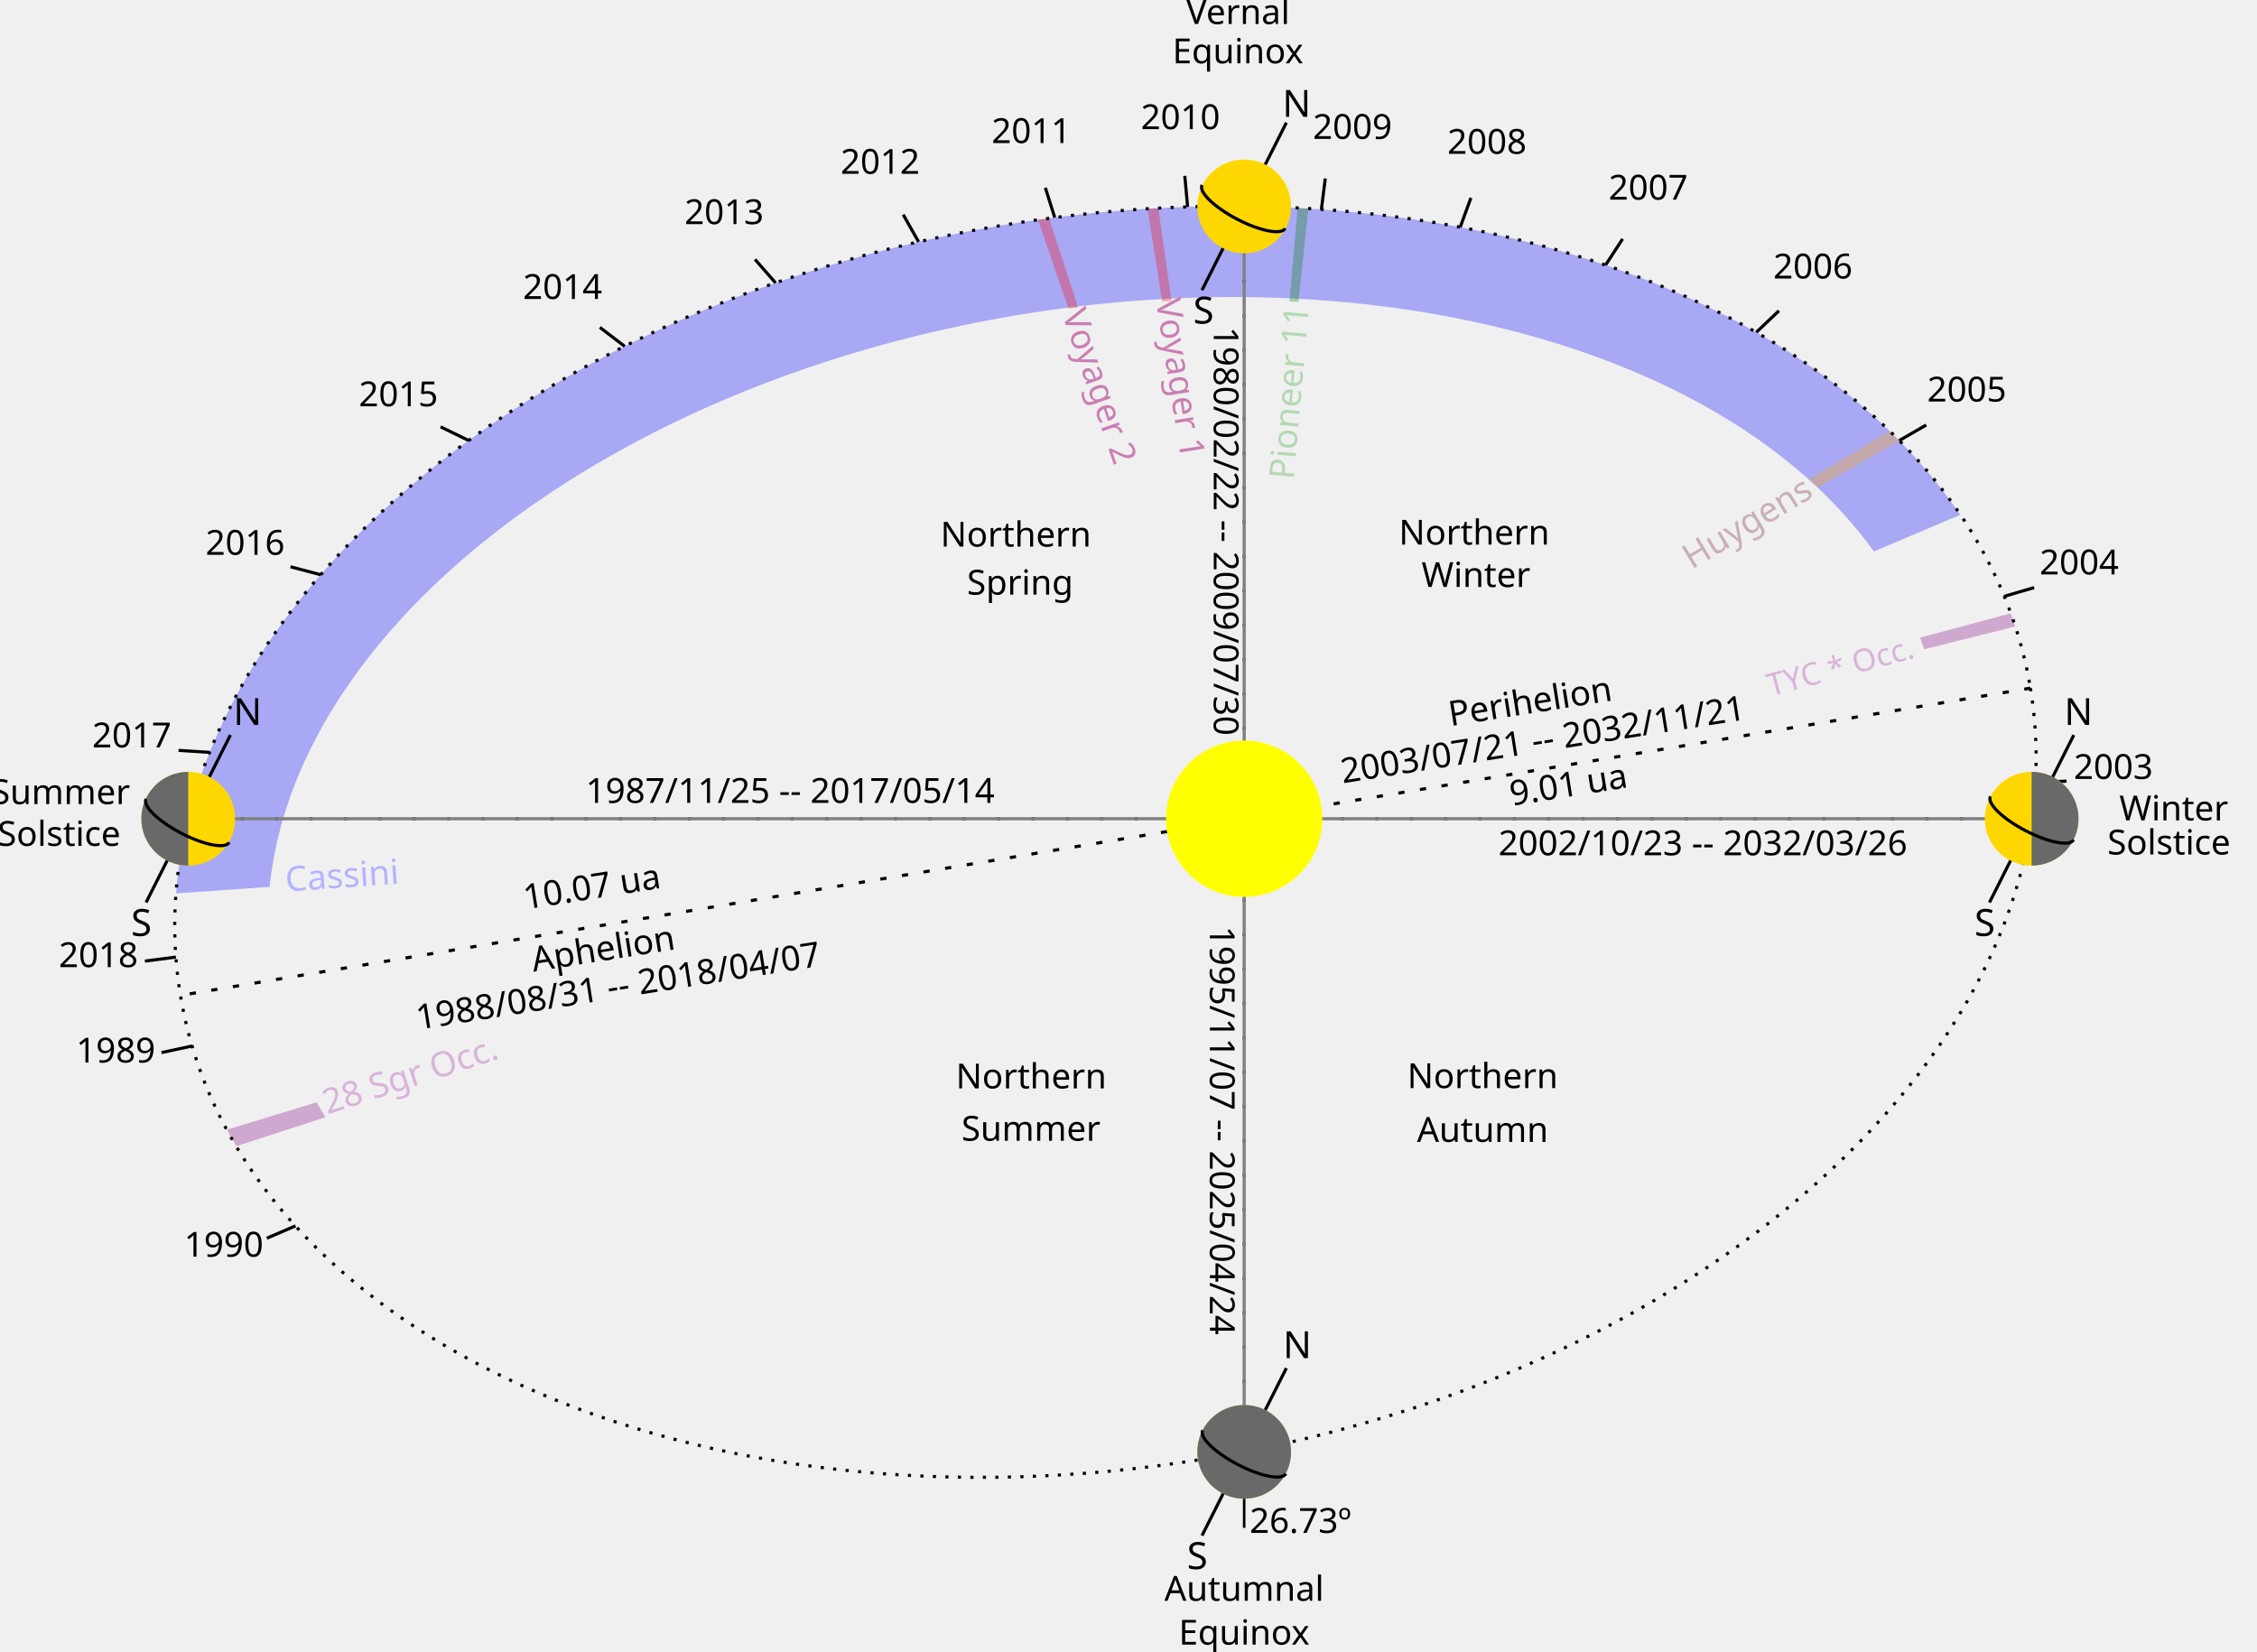
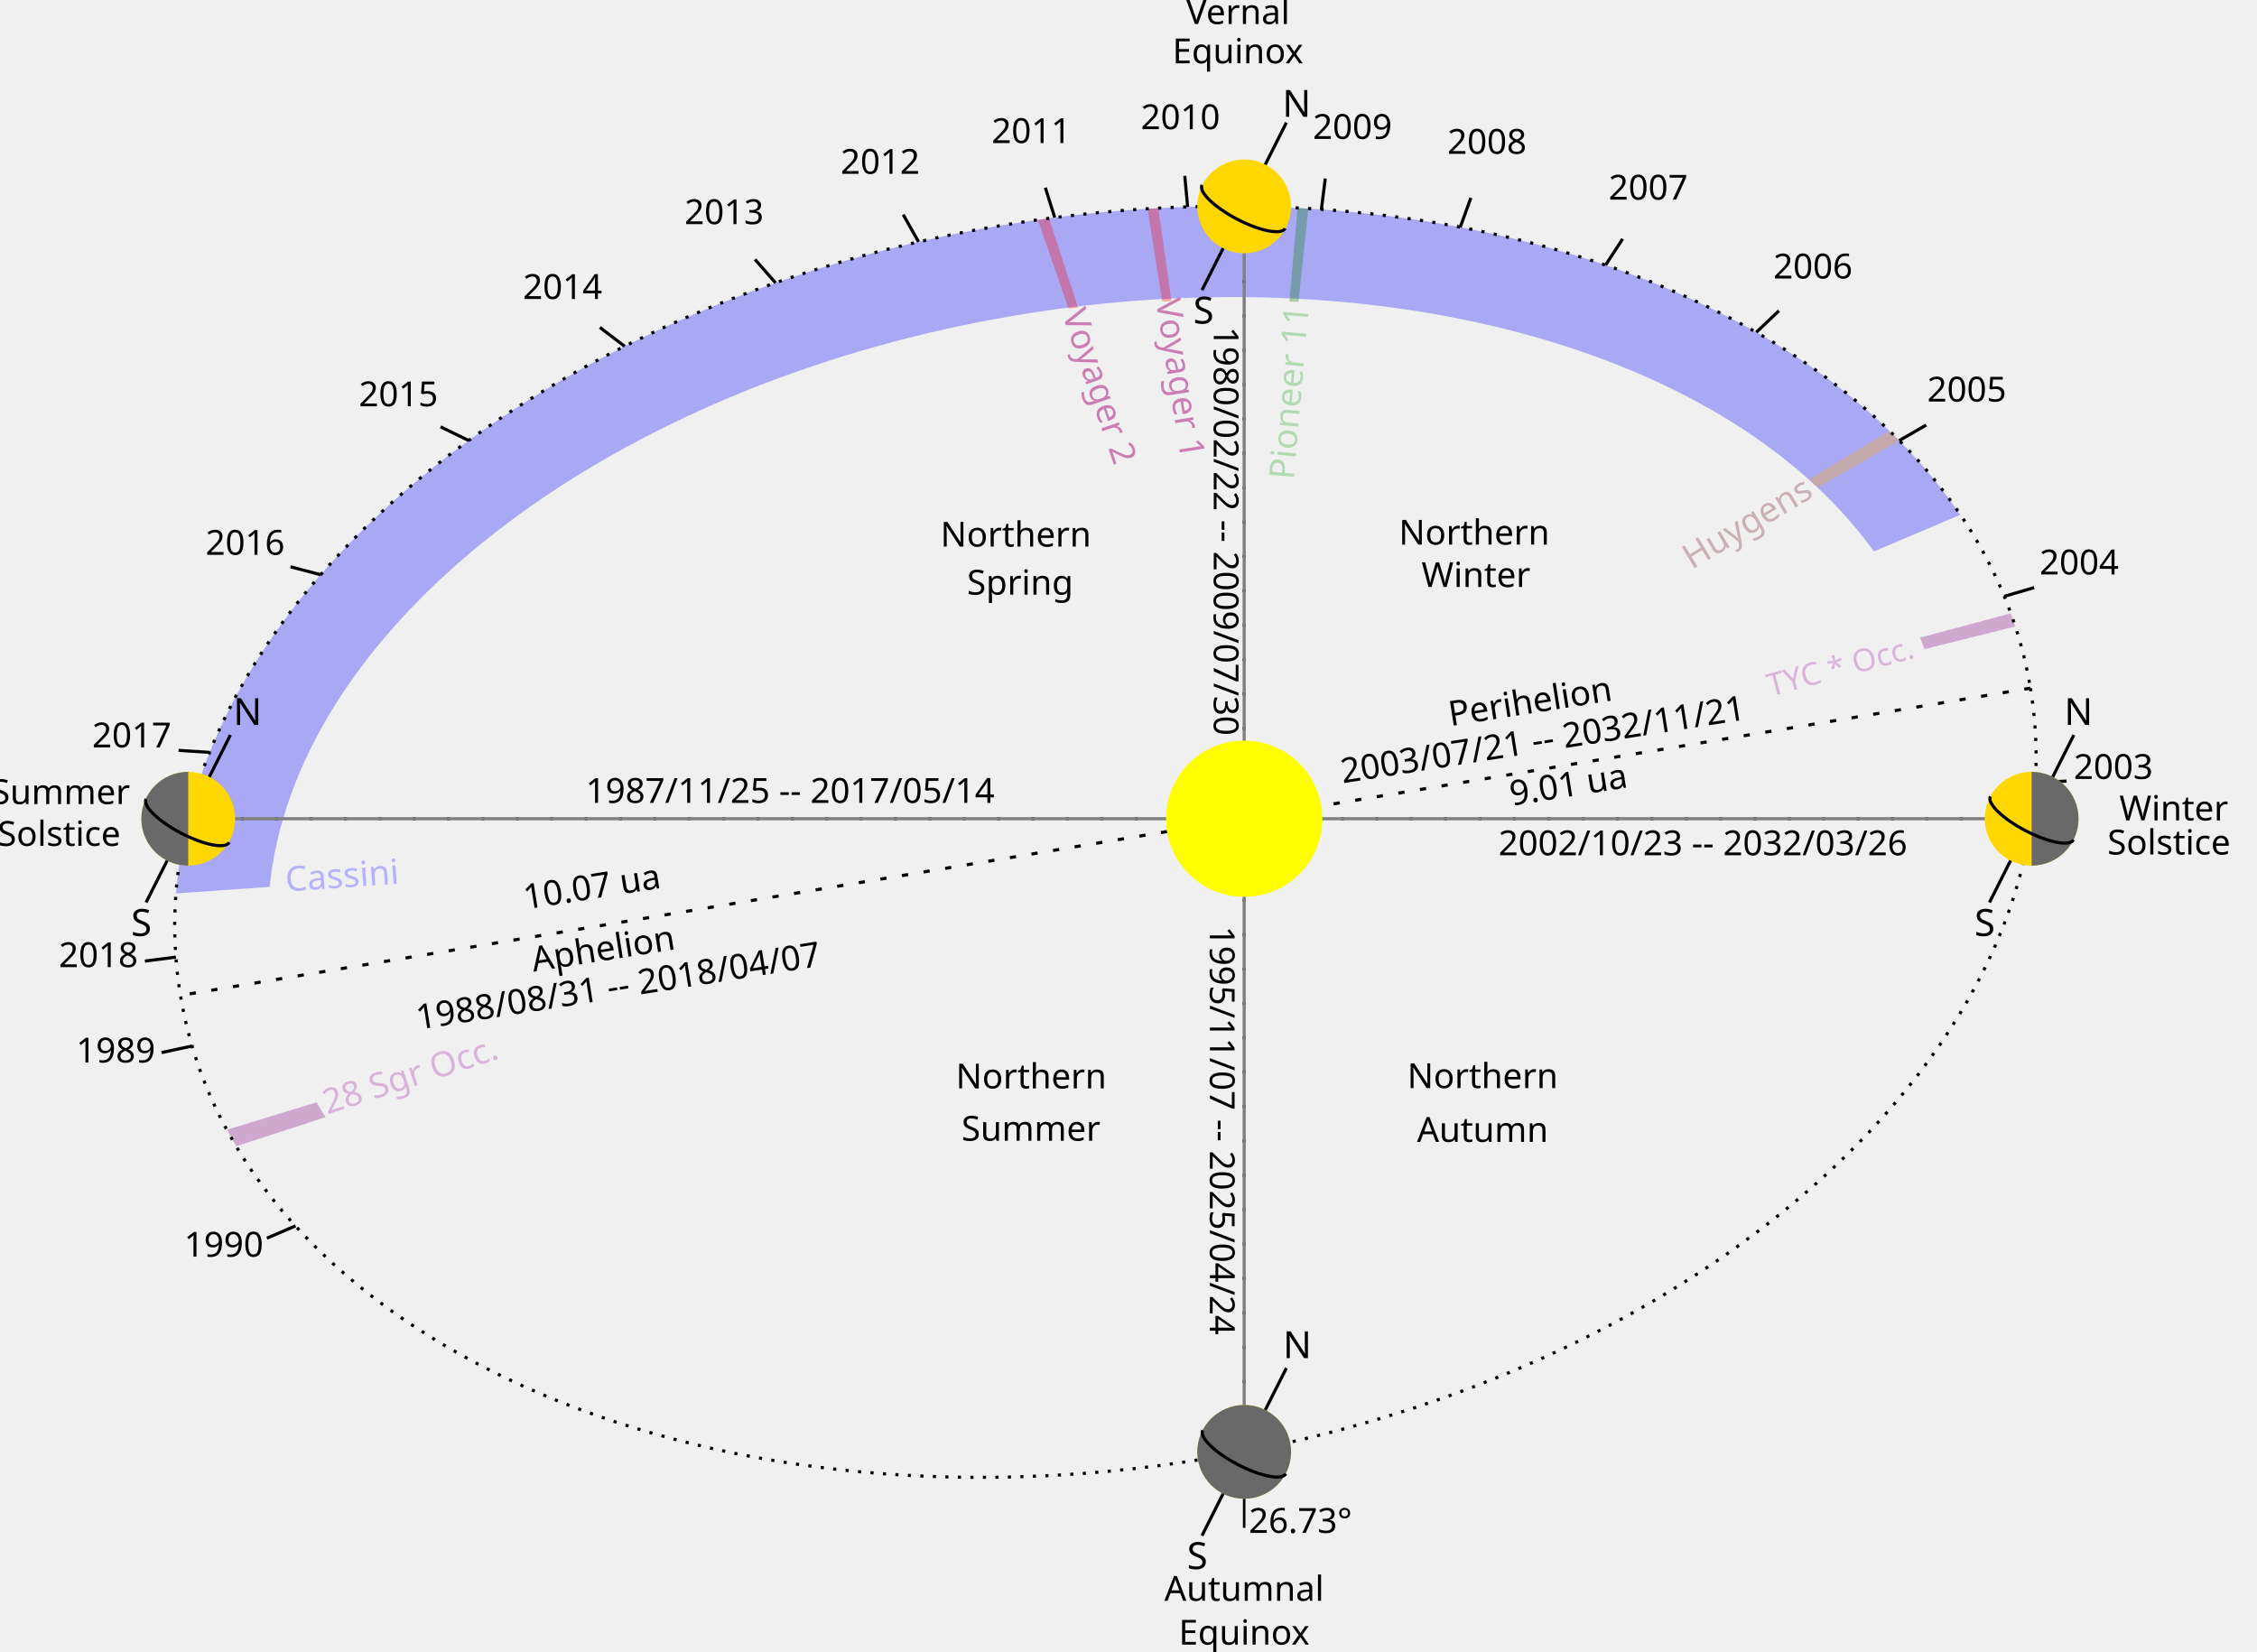
<svg xmlns="http://www.w3.org/2000/svg" width="722.12" height="528.375" id="svg2" version="1.1">
  <defs id="defs239" />
  <path d="m 651.191,250.387 9.99,-0.457" style="fill:none;stroke:#000000;stroke-width:1" id="path7" />
  <text x="676.164" y="249.244" font-size="10" style="font-style:normal;font-variant:normal;font-weight:500;font-stretch:normal;font-size:11.083px;line-height:125%;font-family:'CMU Serif';-inkscape-font-specification:'CMU Serif, Medium';text-align:center;writing-mode:lr-tb;text-anchor:middle" id="text9">2003</text>
  <path d="m 641.227,190.82 9.598,-2.808" style="fill:none;stroke:#000000;stroke-width:1" id="path11" />
  <text x="665.221" y="183.799" font-size="10" style="font-style:normal;font-variant:normal;font-weight:500;font-stretch:normal;font-size:11.083px;line-height:125%;font-family:'CMU Serif';-inkscape-font-specification:'CMU Serif, Medium';text-align:center;writing-mode:lr-tb;text-anchor:middle" id="text13">2004</text>
  <path d="m 607.627,140.983 8.66,-5" style="fill:none;stroke:#000000;stroke-width:1" id="path15" />
  <text x="629.278" y="128.483" font-size="10" style="font-style:normal;font-variant:normal;font-weight:500;font-stretch:normal;font-size:11.083px;line-height:125%;font-family:'CMU Serif';-inkscape-font-specification:'CMU Serif, Medium';text-align:center;writing-mode:lr-tb;text-anchor:middle" id="text17">2005</text>
  <path d="m 561.914,106.327 7.25,-6.887" style="fill:none;stroke:#000000;stroke-width:1" id="path19" />
  <text x="580.039" y="89.108" font-size="10" style="font-style:normal;font-variant:normal;font-weight:500;font-stretch:normal;font-size:11.083px;line-height:125%;font-family:'CMU Serif';-inkscape-font-specification:'CMU Serif, Medium';text-align:center;writing-mode:lr-tb;text-anchor:middle" id="text21">2006</text>
  <path d="m 513.689,84.818 5.465,-8.374" style="fill:none;stroke:#000000;stroke-width:1" id="path23" />
  <text x="527.352" y="63.882" font-size="10" style="font-style:normal;font-variant:normal;font-weight:500;font-stretch:normal;font-size:11.083px;line-height:125%;font-family:'CMU Serif';-inkscape-font-specification:'CMU Serif, Medium';text-align:center;writing-mode:lr-tb;text-anchor:middle" id="text25">2007</text>
  <path d="m 467.184,72.703 3.43,-9.393" style="fill:none;stroke:#000000;stroke-width:1" id="path27" />
  <text x="475.759" y="49.22" font-size="10" style="font-style:normal;font-variant:normal;font-weight:500;font-stretch:normal;font-size:11.083px;line-height:125%;font-family:'CMU Serif';-inkscape-font-specification:'CMU Serif, Medium';text-align:center;writing-mode:lr-tb;text-anchor:middle" id="text29">2008</text>
  <path d="m 422.767,67.036 1.257,-9.921" style="fill:none;stroke:#000000;stroke-width:1" id="path31" />
  <text x="432.715" y="44.444" font-size="10" style="font-style:normal;font-variant:normal;font-weight:500;font-stretch:normal;font-size:11.083px;line-height:125%;font-family:'CMU Serif';-inkscape-font-specification:'CMU Serif, Medium';text-align:center;writing-mode:lr-tb;text-anchor:middle" id="text33">2009</text>
  <path d="m 379.983,66.225 -0.92,-9.958" style="fill:none;stroke:#000000;stroke-width:1" id="path35" />
  <text x="377.682" y="41.331" font-size="10" style="font-style:normal;font-variant:normal;font-weight:500;font-stretch:normal;font-size:11.083px;line-height:125%;font-family:'CMU Serif';-inkscape-font-specification:'CMU Serif, Medium';text-align:center;writing-mode:lr-tb;text-anchor:middle" id="text37">2010</text>
  <path d="m 337.459,69.612 -3.005,-9.538" style="fill:none;stroke:#000000;stroke-width:1" id="path39" />
  <text x="329.946" y="45.768" font-size="10" style="font-style:normal;font-variant:normal;font-weight:500;font-stretch:normal;font-size:11.083px;line-height:125%;font-family:'CMU Serif';-inkscape-font-specification:'CMU Serif, Medium';text-align:center;writing-mode:lr-tb;text-anchor:middle" id="text41">2011</text>
  <path d="m 293.896,77.388 -4.915,-8.709" style="fill:none;stroke:#000000;stroke-width:1" id="path43" />
  <text x="281.608" y="55.616" font-size="10" style="font-style:normal;font-variant:normal;font-weight:500;font-stretch:normal;font-size:11.083px;line-height:125%;font-family:'CMU Serif';-inkscape-font-specification:'CMU Serif, Medium';text-align:center;writing-mode:lr-tb;text-anchor:middle" id="text45">2012</text>
  <path d="m 248.151,90.534 -6.583,-7.528" style="fill:none;stroke:#000000;stroke-width:1" id="path47" />
  <text x="231.693" y="71.715" font-size="10" style="font-style:normal;font-variant:normal;font-weight:500;font-stretch:normal;font-size:11.083px;line-height:125%;font-family:'CMU Serif';-inkscape-font-specification:'CMU Serif, Medium';text-align:center;writing-mode:lr-tb;text-anchor:middle" id="text49">2013</text>
  <path d="m 199.875,110.82 -7.952,-6.064" style="fill:none;stroke:#000000;stroke-width:1" id="path51" />
  <text x="179.996" y="95.66" font-size="10" style="font-style:normal;font-variant:normal;font-weight:500;font-stretch:normal;font-size:11.083px;line-height:125%;font-family:'CMU Serif';-inkscape-font-specification:'CMU Serif, Medium';text-align:center;writing-mode:lr-tb;text-anchor:middle" id="text53">2014</text>
  <path d="m 149.955,140.955 -8.988,-4.384" style="fill:none;stroke:#000000;stroke-width:1" id="path55" />
  <text x="127.485" y="129.996" font-size="10" style="font-style:normal;font-variant:normal;font-weight:500;font-stretch:normal;font-size:11.083px;line-height:125%;font-family:'CMU Serif';-inkscape-font-specification:'CMU Serif, Medium';text-align:center;writing-mode:lr-tb;text-anchor:middle" id="text57">2015</text>
  <path d="m 102.608,183.904 -9.668,-2.554" style="fill:none;stroke:#000000;stroke-width:1" id="path59" />
  <text x="78.437" y="177.518" font-size="10" style="font-style:normal;font-variant:normal;font-weight:500;font-stretch:normal;font-size:11.083px;line-height:125%;font-family:'CMU Serif';-inkscape-font-specification:'CMU Serif, Medium';text-align:center;writing-mode:lr-tb;text-anchor:middle" id="text61">2016</text>
  <path d="m 67.115,240.742 -9.979,-0.64" style="fill:none;stroke:#000000;stroke-width:1" id="path63" />
  <text x="42.167" y="239.141" font-size="10" style="font-style:normal;font-variant:normal;font-weight:500;font-stretch:normal;font-size:11.083px;line-height:125%;font-family:'CMU Serif';-inkscape-font-specification:'CMU Serif, Medium';text-align:center;writing-mode:lr-tb;text-anchor:middle" id="text65">2017</text>
  <path d="m 56.277,306.24 -9.917,1.284" style="fill:none;stroke:#000000;stroke-width:1" id="path67" />
  <text x="31.485" y="309.451" font-size="10" style="font-style:normal;font-variant:normal;font-weight:500;font-stretch:normal;font-size:11.083px;line-height:125%;font-family:'CMU Serif';-inkscape-font-specification:'CMU Serif, Medium';text-align:center;writing-mode:lr-tb;text-anchor:middle" id="text69">2018</text>
  <path d="m 61.47,334.684 -9.775,2.112" style="fill:none;stroke:#000000;stroke-width:1" id="path71" />
  <text x="37.034" y="339.963" font-size="10" style="font-style:normal;font-variant:normal;font-weight:500;font-stretch:normal;font-size:11.083px;line-height:125%;font-family:'CMU Serif';-inkscape-font-specification:'CMU Serif, Medium';text-align:center;writing-mode:lr-tb;text-anchor:middle" id="text73">1989</text>
  <path d="m 94.57,392.239 -9.189,3.944" style="fill:none;stroke:#000000;stroke-width:1" id="path75" />
  <text x="71.597" y="402.1" font-size="10" style="font-style:normal;font-variant:normal;font-weight:500;font-stretch:normal;font-size:11.083px;line-height:125%;font-family:'CMU Serif';-inkscape-font-specification:'CMU Serif, Medium';text-align:center;writing-mode:lr-tb;text-anchor:middle" id="text77">1990</text>
  <path d="M 627.164,164.726 A 200,300 80.57 0 0 56.337,285.866 l 29.927,-2.093 A 170,270 80.57 0 1 599.548,176.448 Z" style="opacity:0.3;fill:#0000ff;stroke:none" id="path79" />
  <text x="89.624" y="290.955" font-size="10" transform="matrix(0.9975641,-0.06975647,0.06975647,0.9975641,0,0)" style="font-style:normal;font-variant:normal;font-weight:500;font-stretch:normal;font-size:11.083px;line-height:125%;font-family:'CMU Serif';-inkscape-font-specification:'CMU Serif, Medium';text-align:center;writing-mode:lr-tb;text-anchor:middle;fill:#b3b3ff;fill-opacity:1;" id="text81">Cassini</text>
  <path d="m 418.589,66.764 a 200,300 80.57 0 0 -3.422,-0.191 l -2.615,29.886 a 170,270 80.57 0 1 2.901,0.141 z" style="opacity:0.3;fill:#008000;stroke:none" id="path83" />
  <text x="-89.097" y="425.716" font-size="10" transform="matrix(0.08715574,-0.9961947,0.9961947,0.08715574,0,0)" style="font-style:normal;font-variant:normal;font-weight:500;font-stretch:normal;font-size:11.083px;line-height:125%;font-family:'CMU Serif';-inkscape-font-specification:'CMU Serif, Medium';text-align:center;writing-mode:lr-tb;text-anchor:middle;fill:#b3d9b3;fill-opacity:1;" id="text85">Pioneer 11</text>
  <path d="m 370.617,66.617 a 200,300 80.57 0 0 -3.455,0.195 l 4.693,29.631 a 170,270 80.57 0 1 2.937,-0.118 z" style="opacity:0.3;fill:#ff0000;stroke:none" id="path87" />
  <text x="178.613" y="-350.215" font-size="10" transform="matrix(0.1564345,0.9876883,-0.9876883,0.1564345,0,0)" style="font-style:normal;font-variant:normal;font-weight:500;font-stretch:normal;font-size:11.083px;line-height:125%;font-family:'CMU Serif';-inkscape-font-specification:'CMU Serif, Medium';text-align:center;writing-mode:lr-tb;text-anchor:middle;fill:#ca7eb3;fill-opacity:1;" id="text89">Voyager 1</text>
  <path d="m 335.648,69.848 a 200,300 80.57 0 0 -3.562,0.485 l 9.767,28.366 a 170,270 80.57 0 1 3.065,-0.319 z" style="opacity:0.3;fill:#ff0000;stroke:none" id="path91" />
  <text x="231.358" y="-288.554" font-size="10" transform="matrix(0.3255682,0.9455186,-0.9455186,0.3255682,0,0)" style="font-style:normal;font-variant:normal;font-weight:500;font-stretch:normal;font-size:11.083px;line-height:125%;font-family:'CMU Serif';-inkscape-font-specification:'CMU Serif, Medium';text-align:center;writing-mode:lr-tb;text-anchor:middle;fill:#ca7eb3;fill-opacity:1;" id="text93">Voyager 2</text>
  <path d="m 607.627,140.983 a 200,300 80.57 0 0 -3.096,-3.066 l -25.715,15.451 a 170,270 80.57 0 1 2.83,2.615 z" style="opacity:0.3;fill:#ffa500;stroke:none" id="path95" />
  <text x="393.02" y="435.063" font-size="10" transform="matrix(0.8571673,-0.5150381,0.5150381,0.8571673,0,0)" style="font-style:normal;font-variant:normal;font-weight:500;font-stretch:normal;font-size:11.083px;line-height:125%;font-family:'CMU Serif';-inkscape-font-specification:'CMU Serif, Medium';text-align:center;writing-mode:lr-tb;text-anchor:middle;fill:#caafb3;fill-opacity:1;" id="text97">Huygens</text>
  <path d="m 72.612,361.473 a 200,300 80.57 0 0 3,5.271 l 28.532,-9.271 a 170,270 80.57 0 1 -2.842,-4.771 z" style="opacity:0.3;fill:#800080;stroke:none" id="path99" />
  <text x="18.504" y="371.493" font-size="10" transform="matrix(0.9510565,-0.309017,0.309017,0.9510565,0,0)" style="font-style:normal;font-variant:normal;font-weight:500;font-stretch:normal;font-size:11.083px;line-height:125%;font-family:'CMU Serif';-inkscape-font-specification:'CMU Serif, Medium';text-align:center;writing-mode:lr-tb;text-anchor:middle;fill:#d9b3d9;fill-opacity:1;" id="text101">28 Sgr Occ.</text>
  <path d="m 644.785,200.457 a 200,300 80.57 0 0 -1.452,-4.205 l -28.978,7.765 a 170,270 80.57 0 1 1.321,3.698 z" style="opacity:0.3;fill:#800080;stroke:none" id="path103" />
  <text x="513.565" y="361.868" font-size="10" transform="matrix(0.9659258,-0.258819,0.258819,0.9659258,0,0)" style="font-style:normal;font-variant:normal;font-weight:500;font-stretch:normal;font-size:11.083px;line-height:125%;font-family:'CMU Serif';-inkscape-font-specification:'CMU Serif, Medium';text-align:center;writing-mode:lr-tb;text-anchor:middle;fill:#d9b3d9;fill-opacity:1" id="text105">
    <tspan id="tspan3742" x="513.565" y="361.868" style="font-style:normal;font-variant:normal;font-weight:500;font-stretch:normal;font-size:10px;line-height:125%;font-family:'CMU Serif';-inkscape-font-specification:'CMU Serif, Medium';text-align:center;writing-mode:lr-tb;text-anchor:middle;fill:#d9b3d9;fill-opacity:1">TYC * Occ.</tspan>
  </text>
  <text x="142.629" y="313.699" font-size="10" transform="matrix(0.9876883,-0.1564345,0.1564345,0.9876883,0,0)" style="font-style:normal;font-variant:normal;font-weight:500;font-stretch:normal;font-size:11.083px;line-height:125%;font-family:'CMU Serif';-inkscape-font-specification:'CMU Serif, Medium';text-align:center;writing-mode:lr-tb;text-anchor:middle" id="text107">10.07 ua</text>
  <text x="143.077" y="333.807" font-size="10" transform="matrix(0.9876883,-0.1564345,0.1564345,0.9876883,0,0)" style="font-style:normal;font-variant:normal;font-weight:500;font-stretch:normal;font-size:11.083px;line-height:125%;font-family:'CMU Serif';-inkscape-font-specification:'CMU Serif, Medium';text-align:center;writing-mode:lr-tb;text-anchor:middle" id="text109">Aphelion</text>
  <text x="145.977" y="346.336" font-size="10" transform="matrix(0.9876883,-0.1564345,0.1564345,0.9876883,0,0)" style="font-style:normal;font-variant:normal;font-weight:500;font-stretch:normal;font-size:11.083px;line-height:125%;font-family:'CMU Serif';-inkscape-font-specification:'CMU Serif, Medium';text-align:center;writing-mode:lr-tb;text-anchor:middle" id="text111">1988/08/31 -- 2018/04/07</text>
  <text x="456.341" y="330.297" font-size="10" transform="matrix(0.9876883,-0.1564345,0.1564345,0.9876883,0,0)" style="font-style:normal;font-variant:normal;font-weight:500;font-stretch:normal;font-size:11.083px;line-height:125%;font-family:'CMU Serif';-inkscape-font-specification:'CMU Serif, Medium';text-align:center;writing-mode:lr-tb;text-anchor:middle" id="text113">9.01 ua</text>
  <text x="448.402" y="302.068" font-size="10" transform="matrix(0.9876883,-0.1564345,0.1564345,0.9876883,0,0)" style="font-style:normal;font-variant:normal;font-weight:500;font-stretch:normal;font-size:11.083px;line-height:125%;font-family:'CMU Serif';-inkscape-font-specification:'CMU Serif, Medium';text-align:center;writing-mode:lr-tb;text-anchor:middle" id="text115">Perihelion</text>
  <text x="450.513" y="314.742" font-size="10" transform="matrix(0.9876883,-0.1564345,0.1564345,0.9876883,0,0)" style="font-style:normal;font-variant:normal;font-weight:500;font-stretch:normal;font-size:11.083px;line-height:125%;font-family:'CMU Serif';-inkscape-font-specification:'CMU Serif, Medium';text-align:center;writing-mode:lr-tb;text-anchor:middle" id="text117">2003/07/21 -- 2032/11/21</text>
  <text x="396.072" y="7.692" font-size="12" style="font-style:normal;font-variant:normal;font-weight:500;font-stretch:normal;font-size:11.083px;line-height:125%;font-family:'CMU Serif';-inkscape-font-specification:'CMU Serif, Medium';text-align:center;writing-mode:lr-tb;text-anchor:middle" id="text119">Vernal</text>
  <text x="396.072" y="20.258" font-size="12" style="font-style:normal;font-variant:normal;font-weight:500;font-stretch:normal;font-size:11.083px;line-height:125%;font-family:'CMU Serif';-inkscape-font-specification:'CMU Serif, Medium';text-align:center;writing-mode:lr-tb;text-anchor:middle" id="text121">Equinox</text>
  <text x="169.955" y="-388.337" font-size="10" transform="matrix(0,1,-1,0,0,0)" style="font-style:normal;font-variant:normal;font-weight:500;font-stretch:normal;font-size:11.083px;line-height:125%;font-family:'CMU Serif';-inkscape-font-specification:'CMU Serif, Medium';text-align:center;writing-mode:lr-tb;text-anchor:middle" id="text123">
    <tspan id="tspan3734" style="font-style:normal;font-variant:normal;font-weight:500;font-stretch:normal;font-size:11.083px;line-height:125%;font-family:'CMU Serif';-inkscape-font-specification:'CMU Serif, Medium';text-align:center;writing-mode:lr-tb;text-anchor:middle" x="169.955" y="-388.337">1980/02/22 -- 2009/07/30</tspan>
  </text>
  <text x="19.381" y="257.29" font-size="12" style="font-style:normal;font-variant:normal;font-weight:500;font-stretch:normal;font-size:11.083px;line-height:125%;font-family:'CMU Serif';-inkscape-font-specification:'CMU Serif, Medium';text-align:center;writing-mode:lr-tb;text-anchor:middle" id="text125">Summer</text>
  <text x="18.888" y="270.658" font-size="12" style="font-style:normal;font-variant:normal;font-weight:500;font-stretch:normal;font-size:11.083px;line-height:125%;font-family:'CMU Serif';-inkscape-font-specification:'CMU Serif, Medium';text-align:center;writing-mode:lr-tb;text-anchor:middle" id="text127">Solstice</text>
  <text x="252.815" y="256.897" font-size="10" style="font-style:normal;font-variant:normal;font-weight:500;font-stretch:normal;font-size:11.083px;line-height:125%;font-family:'CMU Serif';-inkscape-font-specification:'CMU Serif, Medium';text-align:center;writing-mode:lr-tb;text-anchor:middle" id="text129">1987/11/25 -- 2017/05/14</text>
  <text x="398.072" y="512.212" font-size="12" style="font-style:normal;font-variant:normal;font-weight:500;font-stretch:normal;font-size:11.083px;line-height:125%;font-family:'CMU Serif';-inkscape-font-specification:'CMU Serif, Medium';text-align:center;writing-mode:lr-tb;text-anchor:middle" id="text131">Autumnal</text>
  <text x="398.072" y="526.225" font-size="12" style="font-style:normal;font-variant:normal;font-weight:500;font-stretch:normal;font-size:11.083px;line-height:125%;font-family:'CMU Serif';-inkscape-font-specification:'CMU Serif, Medium';text-align:center;writing-mode:lr-tb;text-anchor:middle" id="text133">Equinox</text>
  <text x="361.731" y="-387.096" font-size="10" transform="matrix(0,1,-1,0,0,0)" style="font-style:normal;font-variant:normal;font-weight:500;font-stretch:normal;font-size:11.083px;line-height:125%;font-family:'CMU Serif';-inkscape-font-specification:'CMU Serif, Medium';text-align:center;writing-mode:lr-tb;text-anchor:middle" id="text135">1995/11/07 -- 2025/04/24</text>
  <text x="695.497" y="262.499" font-size="12" style="font-style:normal;font-variant:normal;font-weight:500;font-stretch:normal;font-size:11.083px;line-height:125%;font-family:'CMU Serif';-inkscape-font-specification:'CMU Serif, Medium';text-align:center;writing-mode:lr-tb;text-anchor:middle" id="text137">Winter</text>
  <text x="693.943" y="273.413" font-size="12" style="font-style:normal;font-variant:normal;font-weight:500;font-stretch:normal;font-size:11.083px;line-height:125%;font-family:'CMU Serif';-inkscape-font-specification:'CMU Serif, Medium';text-align:center;writing-mode:lr-tb;text-anchor:middle" id="text139">Solstice</text>
  <text x="544.828" y="273.661" font-size="10" style="font-style:normal;font-variant:normal;font-weight:500;font-stretch:normal;font-size:11.083px;line-height:125%;font-family:'CMU Serif';-inkscape-font-specification:'CMU Serif, Medium';text-align:center;writing-mode:lr-tb;text-anchor:middle" id="text141">2002/10/23 -- 2032/03/26</text>
  <g id="g3744" transform="translate(-9.280748,-11.42532)">
    <text id="text143" style="font-style:normal;font-variant:normal;font-weight:500;font-stretch:normal;font-size:11.083px;line-height:125%;font-family:'CMU Serif';-inkscape-font-specification:'CMU Serif, Medium';text-align:center;writing-mode:lr-tb;text-anchor:middle" font-size="10" y="185.684" x="480.952">Northern</text>
    <text id="text145" style="font-style:normal;font-variant:normal;font-weight:500;font-stretch:normal;font-size:11.083px;line-height:125%;font-family:'CMU Serif';-inkscape-font-specification:'CMU Serif, Medium';text-align:center;writing-mode:lr-tb;text-anchor:middle" font-size="10" y="199.244" x="481.504">Winter</text>
  </g>
  <g id="g3748" transform="translate(-9.280748,-11.42532)">
    <text id="text147" style="font-style:normal;font-variant:normal;font-weight:500;font-stretch:normal;font-size:11.083px;line-height:125%;font-family:'CMU Serif';-inkscape-font-specification:'CMU Serif, Medium';text-align:center;writing-mode:lr-tb;text-anchor:middle" font-size="10" y="186.319" x="334.288">Northern</text>
    <text id="text149" style="font-style:normal;font-variant:normal;font-weight:500;font-stretch:normal;font-size:11.083px;line-height:125%;font-family:'CMU Serif';-inkscape-font-specification:'CMU Serif, Medium';text-align:center;writing-mode:lr-tb;text-anchor:middle" font-size="10" y="201.695" x="335.653">Spring</text>
  </g>
  <g id="g3752" transform="translate(-117.4259,-13.60274)">
    <text id="text151" style="font-style:normal;font-variant:normal;font-weight:500;font-stretch:normal;font-size:11.083px;line-height:125%;font-family:'CMU Serif';-inkscape-font-specification:'CMU Serif, Medium';text-align:center;writing-mode:lr-tb;text-anchor:middle" font-size="10" y="361.861" x="447.356">Northern</text>
    <text id="text153" style="font-style:normal;font-variant:normal;font-weight:500;font-stretch:normal;font-size:11.083px;line-height:125%;font-family:'CMU Serif';-inkscape-font-specification:'CMU Serif, Medium';text-align:center;writing-mode:lr-tb;text-anchor:middle" font-size="10" y="378.602" x="447.278">Summer</text>
  </g>
  <g id="g3756" transform="translate(27.00958,-12.69951)">
    <text id="text155" style="font-style:normal;font-variant:normal;font-weight:500;font-stretch:normal;font-size:11.083px;line-height:125%;font-family:'CMU Serif';-inkscape-font-specification:'CMU Serif, Medium';text-align:center;writing-mode:lr-tb;text-anchor:middle" font-size="10" y="360.852" x="447.356">Northern</text>
    <text id="text157" style="font-style:normal;font-variant:normal;font-weight:500;font-stretch:normal;font-size:11.083px;line-height:125%;font-family:'CMU Serif';-inkscape-font-specification:'CMU Serif, Medium';text-align:center;writing-mode:lr-tb;text-anchor:middle" font-size="10" y="378.068" x="447.362">Autumn</text>
  </g>
  <text x="398.072" y="486.186" font-size="10" style="font-style:normal;font-variant:normal;font-weight:500;font-stretch:normal;font-size:11.083px;line-height:125%;font-family:'CMU Serif';-inkscape-font-specification:'CMU Serif, Medium';text-align:center;writing-mode:lr-tb;text-anchor:middle" id="text159">|</text>
-   <text x="416.064" y="490.478" font-size="10" style="font-style:normal;font-variant:normal;font-weight:500;font-stretch:normal;font-size:11.083px;line-height:125%;font-family:'CMU Serif';-inkscape-font-specification:'CMU Serif, Medium';text-align:center;writing-mode:lr-tb;text-anchor:middle" id="text161">26.73º</text>
+   <text x="416.064" y="490.478" font-size="10" style="font-style:normal;font-variant:normal;font-weight:500;font-stretch:normal;font-size:11.083px;line-height:125%;font-family:'CMU Serif';-inkscape-font-specification:'CMU Serif, Medium';text-align:center;writing-mode:lr-tb;text-anchor:middle" id="text161">26.73°</text>
  <line id="line163" style="stroke:#000000;stroke-width:1;stroke-dasharray:1, 10" y2="66.04" x2="398.072" y1="464.552" x1="398.072" />
  <line id="line165" style="stroke:#000000;stroke-width:1;stroke-dasharray:1, 10" y2="261.97" x2="60.226" y1="261.97" x1="650.018" />
  <path d="m 398.072,261.97 0,-195.93" class="Titan" style="stroke:#808080" id="path167" />
  <path d="m 398.072,261.97 -337.847,0" class="Titan" style="stroke:#808080" id="path169" />
  <path d="m 398.072,261.97 0,202.583" class="Titan" style="stroke:#808080" id="path171" />
  <path d="m 398.072,261.97 251.945,0" class="Titan" style="stroke:#808080" id="path173" />
  <g id="orbit" transform="matrix(0.9864865,-0.1638425,0.1638425,0.9864865,353.6805,269.3426)">
    <ellipse rx="300" ry="200" cx="0" cy="0" style="fill:none;stroke:#000000;stroke-width:1;stroke-dasharray:1, 3" id="ellipse176" />
    <line x1="300" y1="0" x2="-300" y2="0" style="stroke:#000000;stroke-width:1;stroke-dasharray:2, 5" id="line178" />
  </g>
  <circle id="Sun" cx="398.072" cy="261.97" r="25" style="fill:#ffff00" />
  <text id="text183" style="font-style:normal;font-variant:normal;font-weight:500;font-stretch:normal;font-size:12px;line-height:125%;font-family:'CMU Serif';-inkscape-font-specification:'CMU Serif, Medium';text-align:center;writing-mode:lr-tb;text-anchor:middle" font-size="12" y="37.366" x="414.873">N</text>
  <text id="text185" style="font-style:normal;font-variant:normal;font-weight:500;font-stretch:normal;font-size:12px;line-height:125%;font-family:'CMU Serif';-inkscape-font-specification:'CMU Serif, Medium';text-align:center;writing-mode:lr-tb;text-anchor:middle" font-size="12" y="103.54" x="385.072">S</text>
  <line id="line187" style="fill:none;stroke:#000000;stroke-width:1" y2="39.246" x2="411.566" y1="92.834" x1="384.579" />
  <circle id="circle189" style="fill:#ffd700" r="15" cy="66.04" cx="398.072" />
  <path id="path191" style="fill:#696969" class="shadow" d="m 398.072,81.04 a 15,15 0 1 1 0,-30 15,15 0 1 0 0,30" />
  <g class="Titan" transform="translate(60.22588,261.9697)" id="g195">
    <text x="19" y="-30" font-size="12" style="font-style:normal;font-variant:normal;font-weight:500;font-stretch:normal;font-size:12px;line-height:125%;font-family:'CMU Serif';-inkscape-font-specification:'CMU Serif, Medium';text-align:center;writing-mode:lr-tb;text-anchor:middle" id="text197">N</text>
    <text x="-15" y="37.5" font-size="12" style="font-style:normal;font-variant:normal;font-weight:500;font-stretch:normal;font-size:12px;line-height:125%;font-family:'CMU Serif';-inkscape-font-specification:'CMU Serif, Medium';text-align:center;writing-mode:lr-tb;text-anchor:middle" id="text199">S</text>
    <line x1="0" y1="30" x2="0" y2="-30" transform="matrix(0.893136,0.4497867,-0.4497867,0.893136,0,0)" style="fill:none;stroke:#000000;stroke-width:1" id="line201" />
    <circle cx="0" cy="0" r="15" style="fill:#ffd700" id="circle203" />
    <path d="M 0,15 A 15,15 0 1 1 0,-15 15,0 -90 0 0 0,15" class="shadow" style="fill:#696969" id="path205" />
  </g>
  <g class="Titan" transform="translate(398.0724,464.5523)" id="g209">
    <text x="17" y="-30" font-size="12" style="font-style:normal;font-variant:normal;font-weight:500;font-stretch:normal;font-size:12px;line-height:125%;font-family:'CMU Serif';-inkscape-font-specification:'CMU Serif, Medium';text-align:center;writing-mode:lr-tb;text-anchor:middle" id="text211">N</text>
    <text x="-15" y="37.5" font-size="12" style="font-style:normal;font-variant:normal;font-weight:500;font-stretch:normal;font-size:12px;line-height:125%;font-family:'CMU Serif';-inkscape-font-specification:'CMU Serif, Medium';text-align:center;writing-mode:lr-tb;text-anchor:middle" id="text213">S</text>
    <line x1="0" y1="30" x2="0" y2="-30" transform="matrix(0.893136,0.4497867,-0.4497867,0.893136,0,0)" style="fill:none;stroke:#000000;stroke-width:1" id="line215" />
    <circle cx="0" cy="0" r="15" style="fill:#ffd700" id="circle217" />
    <path d="M 0,15 A 15,15 0 1 1 0,-15 15,15 0 0 1 0,15" class="shadow" style="fill:#696969" id="path219" />
  </g>
  <text id="text225" style="font-style:normal;font-variant:normal;font-weight:500;font-stretch:normal;font-size:12px;line-height:125%;font-family:'CMU Serif';-inkscape-font-specification:'CMU Serif, Medium';text-align:center;writing-mode:lr-tb;text-anchor:middle" font-size="12" y="231.97" x="665.018">N</text>
  <text id="text227" style="font-style:normal;font-variant:normal;font-weight:500;font-stretch:normal;font-size:12px;line-height:125%;font-family:'CMU Serif';-inkscape-font-specification:'CMU Serif, Medium';text-align:center;writing-mode:lr-tb;text-anchor:middle" font-size="12" y="299.47" x="635.018">S</text>
  <line id="line229" style="fill:none;stroke:#000000;stroke-width:1" y2="235.176" x2="663.511" y1="288.764" x1="636.524" />
  <circle id="circle231" style="fill:#ffd700" r="15" cy="261.97" cx="650.018" />
  <path id="path233" style="fill:#696969" class="shadow" d="m 650.018,276.97 a 15,15 0 0 0 0,-30 15,0 -90 0 0 0,30" />
  <path id="path235" style="fill:none;stroke:#000000;stroke-width:1" d="M 663.417,268.726 A 15,4.5 27.564 0 1 636.822,254.843" />
  <text xml:space="preserve" style="font-style:normal;font-variant:normal;font-weight:500;font-stretch:normal;font-size:11.083px;line-height:125%;font-family:'CMU Serif';-inkscape-font-specification:'CMU Serif, Medium';text-align:center;writing-mode:lr-tb;text-anchor:middle;opacity:1;fill:#000000;fill-opacity:0.317;fill-rule:nonzero;stroke:#ffffff;stroke-width:0.6;stroke-linejoin:round;stroke-miterlimit:4;stroke-dasharray:none;stroke-opacity:1" x="420.03" y="210.523" id="text3728">
    <tspan id="tspan3730" x="420.03" y="210.523" />
    <tspan x="420.03" y="224.377" id="tspan3732" />
  </text>
  <path d="M 411.186,73.075 A 15,4.5 27.564 0 1 384.591,59.193" style="fill:none;stroke:#000000;stroke-width:1" id="path4262" />
  <path id="path4264" style="fill:none;stroke:#000000;stroke-width:1" d="M 73.323,269.532 A 15,4.5 27.564 0 1 46.728,255.649" />
  <path d="M 411.391,471.553 A 15,4.5 27.564 0 1 384.796,457.67" style="fill:none;stroke:#000000;stroke-width:1" id="path4266" />
</svg>
